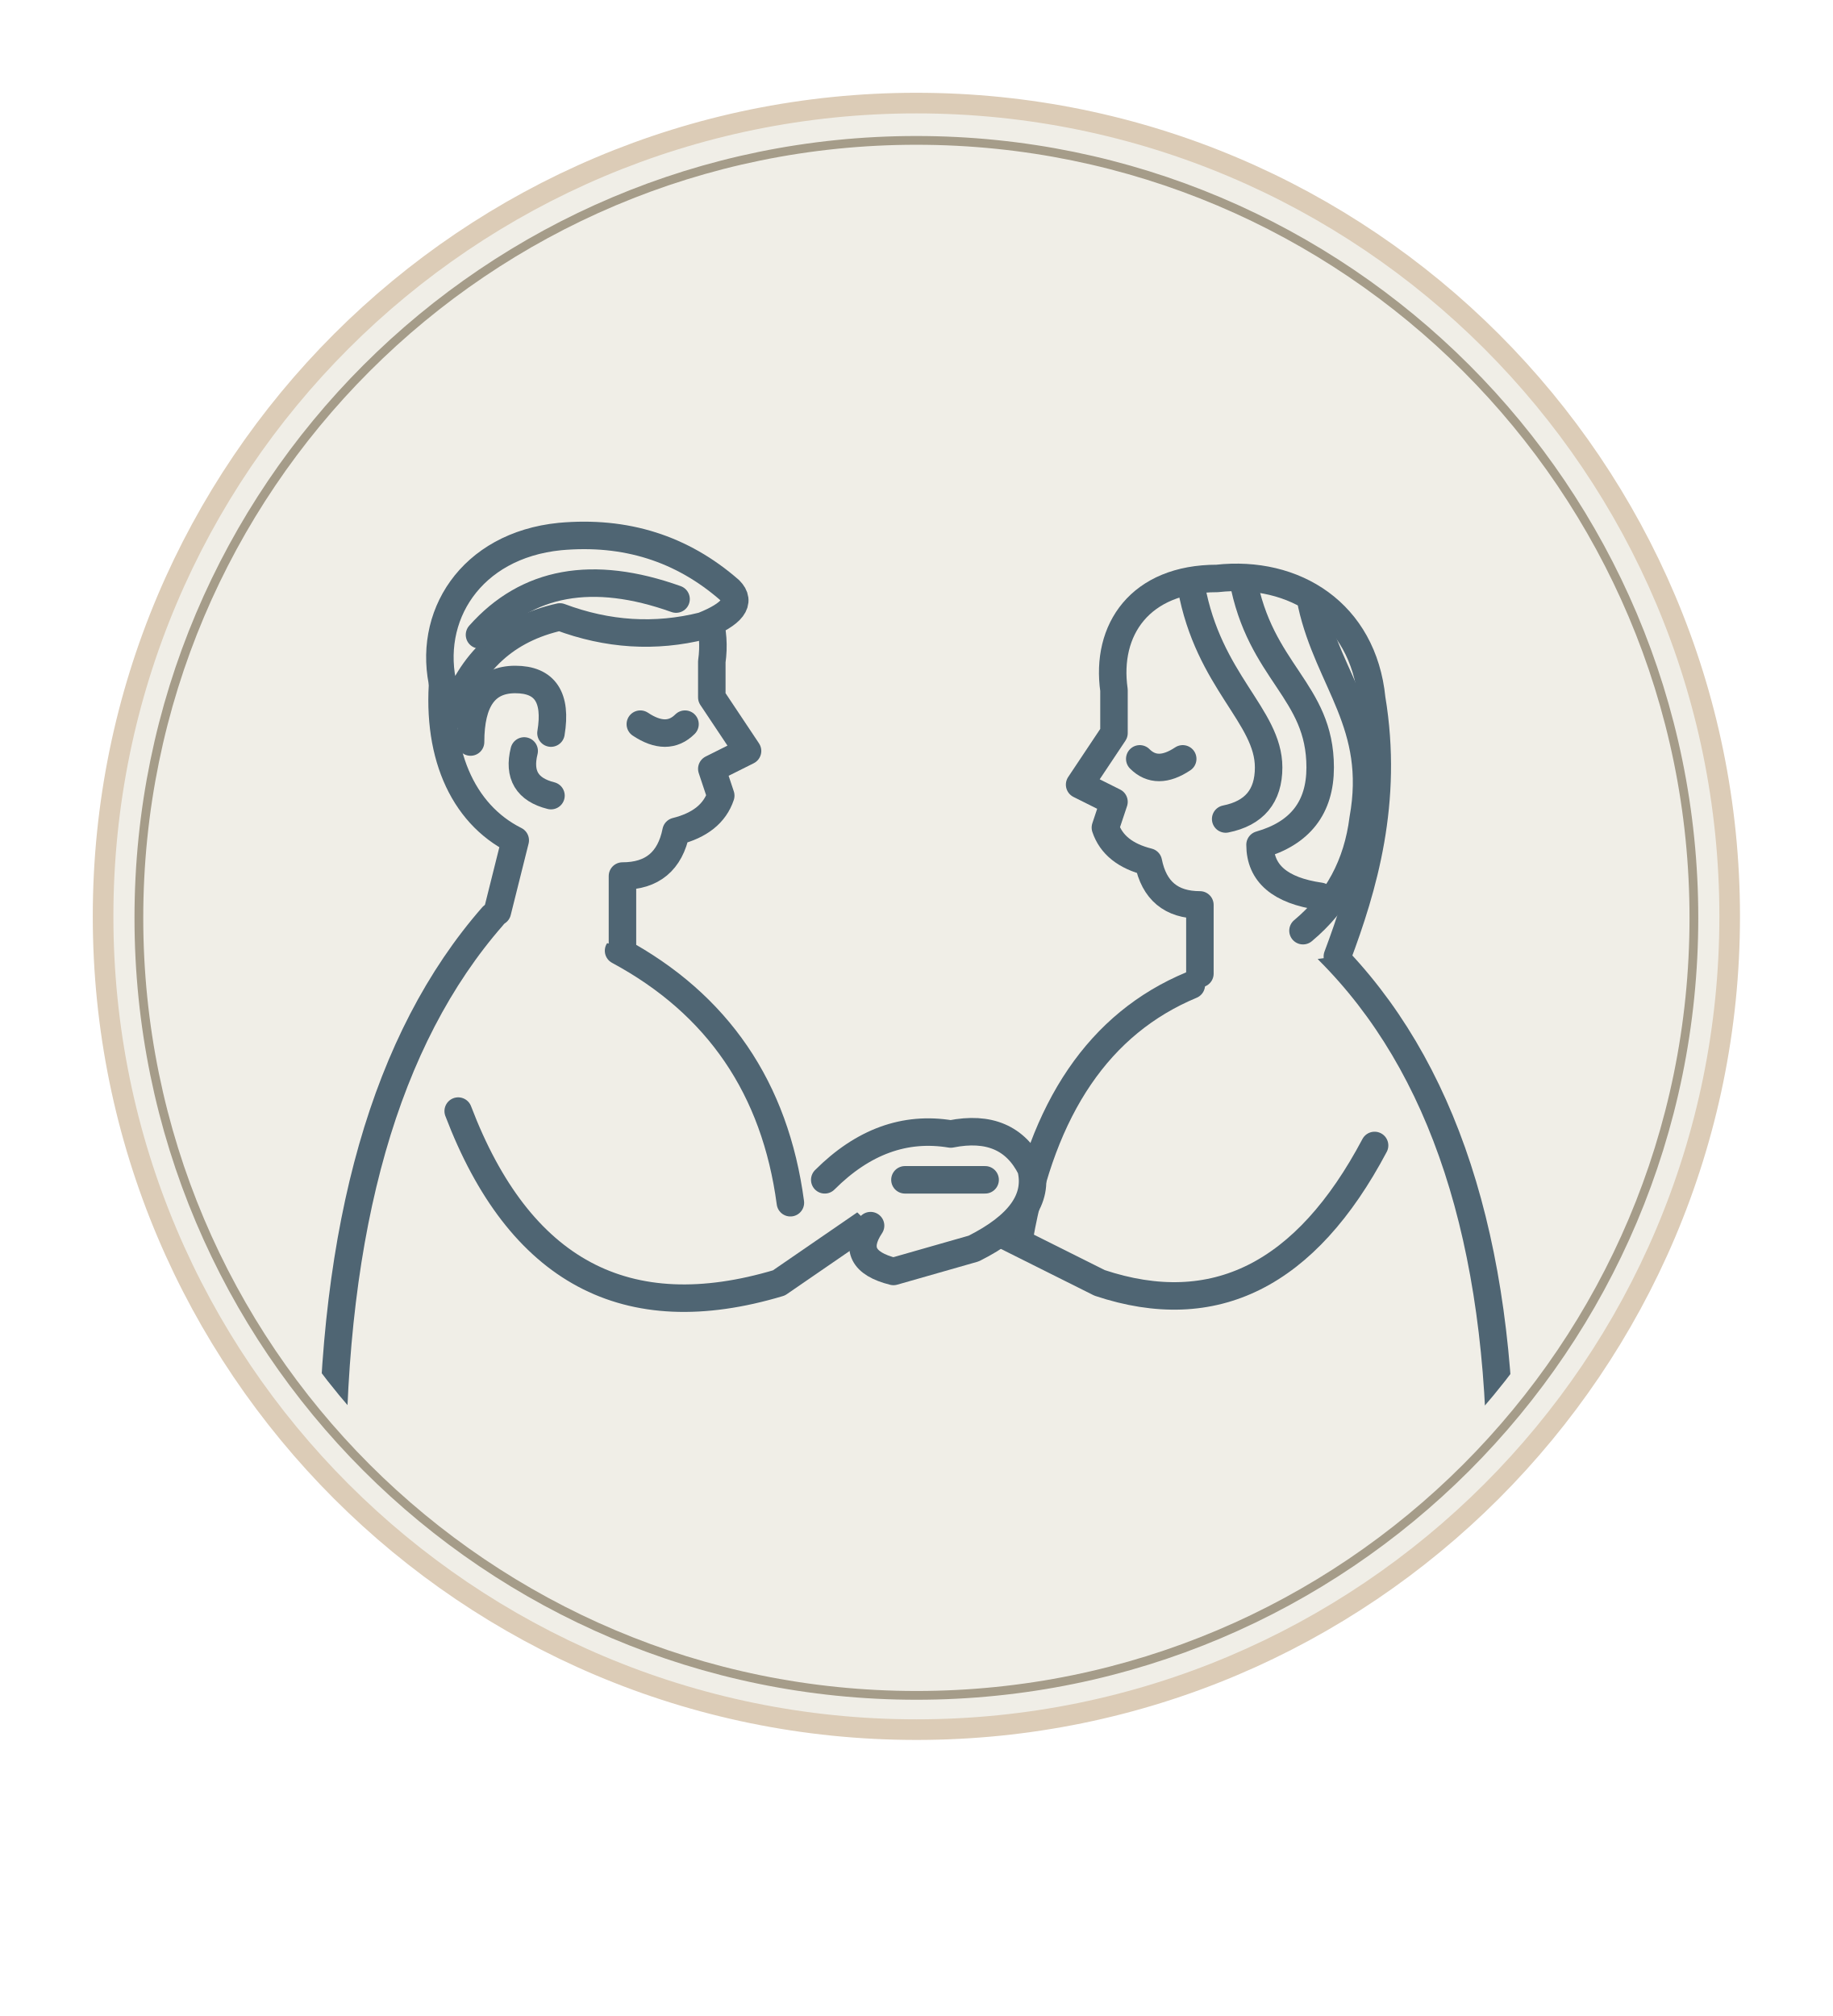
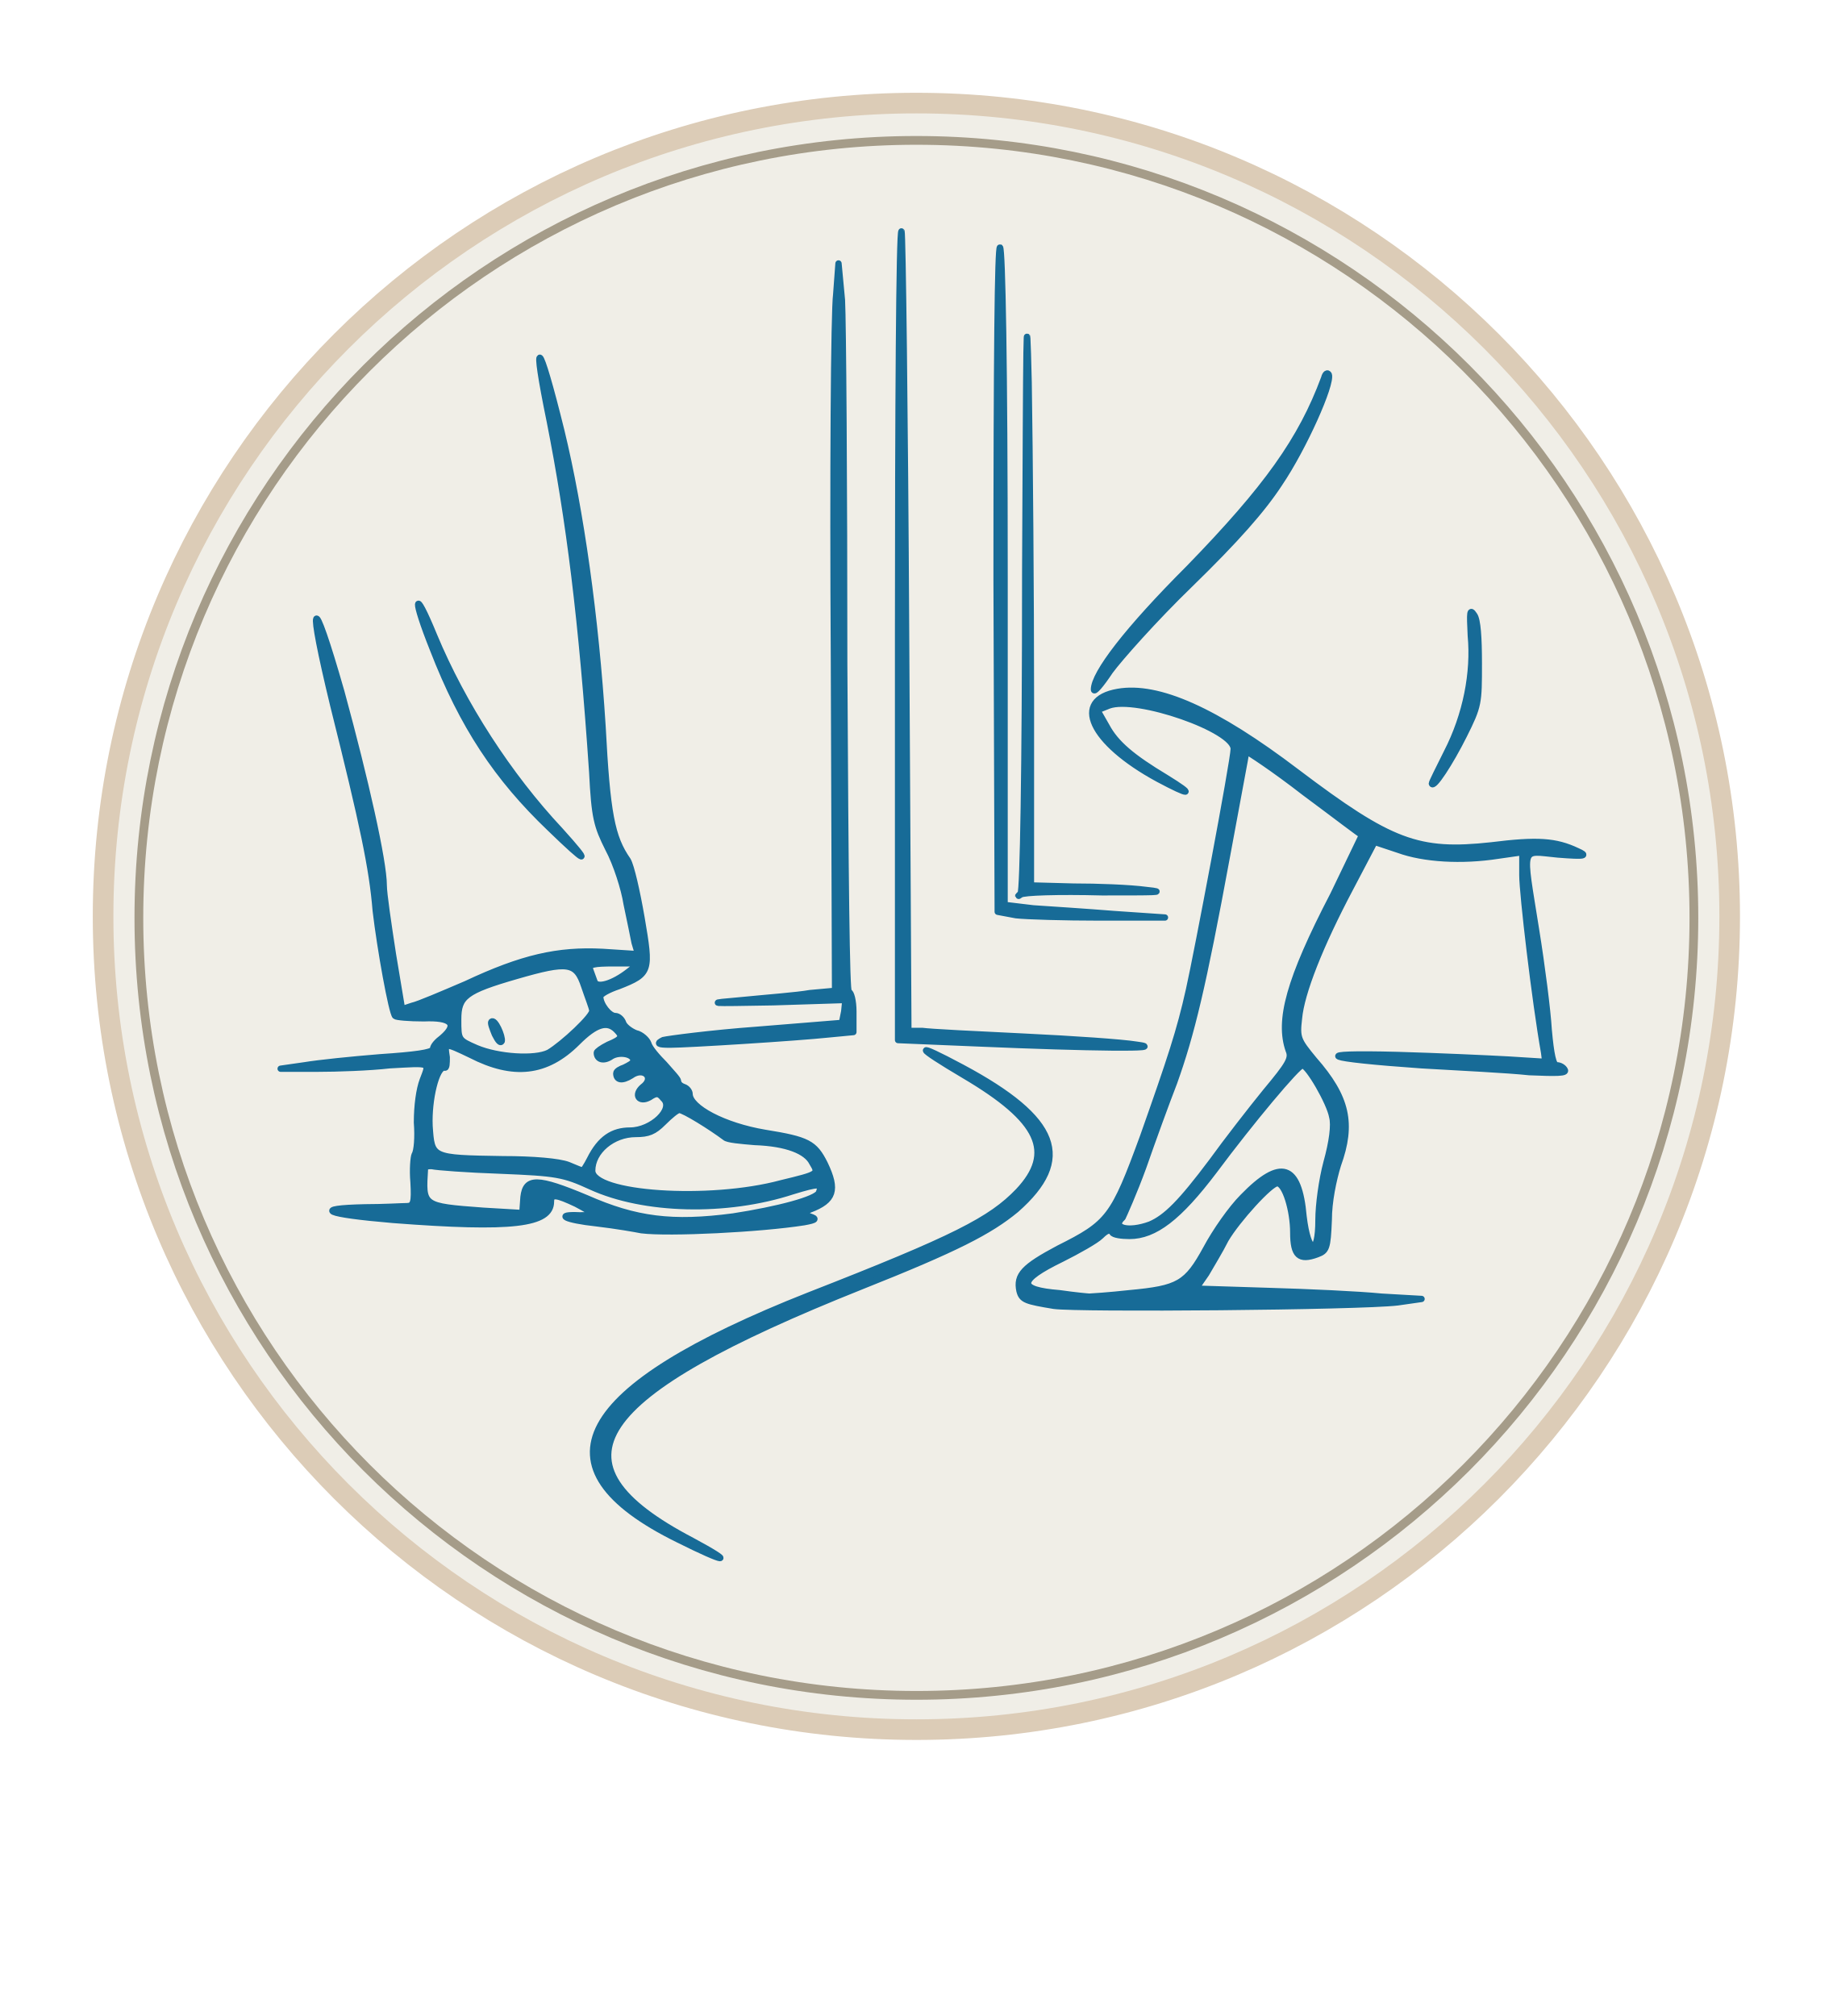
- <svg xmlns="http://www.w3.org/2000/svg" viewBox="0 0 160 176" aria-hidden="true" focusable="false" data-badge-art="ind-participations-1" data-art-motif="meeting-with-open-hands">
+ <svg xmlns="http://www.w3.org/2000/svg" viewBox="0 0 160 176" aria-hidden="true" focusable="false" data-badge-art="ind-participations-1" data-art-motif="le-seuil-du-rendez-vous">
  <defs>
    <clipPath id="oba-asset-ind-participations-1-e-scene">
      <path d="M80 9 A71 71 0 1 1 79.999 151 A71 71 0 1 1 80 9Z" transform="translate(80 83) scale(.92) translate(-80 -83)" />
    </clipPath>
  </defs>
  <path d="M80 9 A71 71 0 1 1 79.999 151 A71 71 0 1 1 80 9Z" fill="#F0EEE7" stroke="#DCCCB7" stroke-width="1.8" />
  <path d="M80 9 A71 71 0 1 1 79.999 151 A71 71 0 1 1 80 9Z" transform="translate(80 83) scale(.956) translate(-80 -83)" fill="none" stroke="#A59C89" stroke-width=".8" />
-   <g clip-path="url(#oba-asset-ind-participations-1-e-scene)" fill="none" stroke="#4F6573" stroke-width="2.4" stroke-linecap="round" stroke-linejoin="round">
-     <path d="M29 129 Q29 96 43 80 M54 83 Q67 90 69 105 M40 97 Q48 118 68 112 L84 101" />
-     <path d="M131 129 Q131 98 116 83 M104 86 Q92 91 89 108 M120 100 Q111 117 96 112 L80 104" />
-     <path d="M72 103 Q77 98 83 99 Q88 98 90 102 Q91 106 85 109 L78 111 Q74 110 76 107 M79 103 L86 103" fill="#F0EEE7" />
-     <g transform="translate(52 64) rotate(0) scale(0.78 0.78)" stroke-width="3.077">
-       <path d="M-11 20 L-9 12 C-15 9-18 2-17-7 C-17-16-10-22 0-21 C9-21 14-15 13-8 L13-4 L17 2 L13 4 L14 7 Q13 10 9 11 Q8 16 3 16 L3 24" fill="#F0EEE7" />
-       <path d="M-17-5 C-19-13-14-21-4-22 Q7-23 15-16 Q17-14 12-12 Q4-10-4-13 Q-13-11-16-2" fill="#F0EEE7" />
-       <path d="M-13-11 Q-5-20 9-15 M-14 1 Q-14-6-9-6 Q-4-6-5 0 M-8 2 Q-9 6-5 7" />
-       <path d="M5-1 Q8 1 10-1" />
-     </g>
-     <g transform="translate(107 67) rotate(0) scale(-0.75 0.75)" stroke-width="3.2">
-       <path d="M-13 22 C-16 14-19 4-17-8 C-16-18-8-23 1-22 C10-22 14-16 13-9 L13-4 L17 2 L13 4 L14 7 Q13 10 9 11 Q8 16 3 16 L3 24" fill="#F0EEE7" />
-       <path d="M-2-22 C-4-11-11-9-11 0 Q-11 7-4 9 Q-4 14-11 15 M4-21 C2-10-5-6-5 0 Q-5 5 0 6 M-10-19 C-12-10-18-5-16 6 Q-15 14-9 19" />
-       <path d="M5-1 Q8 1 10-1" />
-     </g>
+   <g clip-path="url(#oba-asset-ind-participations-1-e-scene)" fill="#176B97" stroke="#176B97" stroke-width=".55" stroke-linejoin="round">
+     <path d="M59.2 134.4C46.4 128.1 50.1 121.2 70.6 113.1 83.4 108.1 86.5 106.5 88.9 104 92.1 100.6 90.8 97.8 84.2 93.9 79.8 91.3 79.7 90.9 84 93.2 92.4 97.7 93.7 101.2 88.7 105.6 86.4 107.5 83.5 109 75.2 112.3 51.4 121.8 47.4 127.7 60.4 134.5 64.3 136.6 63.4 136.5 59.2 134.4ZM92 114C89.6 113.6 89.2 113.5 89 112.7 88.7 111.3 89.4 110.6 92.4 109 96.8 106.8 97.2 106.3 99.8 99.2 102.2 92.4 103 90 103.8 86.4 104.5 83.3 107.7 66.4 107.7 65.4 107.8 63.7 99.2 60.7 96.8 61.6L95.8 62 96.6 63.4C97.4 64.9 98.8 66.1 101.8 67.9 104.4 69.5 103.9 69.5 101.1 68 95.2 64.8 93.5 61.1 97.6 60.4 101.1 59.8 106.1 62 113.2 67.4 121.4 73.6 123.8 74.5 130.2 73.8 134.2 73.3 135.8 73.4 137.7 74.3 138.6 74.7 138.5 74.8 136 74.6 132.7 74.3 132.9 73.6 134.1 81.2 134.6 84.3 135.1 88.2 135.2 89.9 135.4 92.1 135.6 93 135.9 93 136.2 93 136.5 93.2 136.6 93.4 136.8 93.7 135.9 93.7 133.5 93.6 131.7 93.4 127.5 93.2 124.1 93 115.5 92.4 114.2 91.9 122 92.1 125.5 92.2 129.9 92.4 131.7 92.5L134.9 92.7 134.8 91.9C134 87.4 132.9 78 132.9 76.4L132.9 74.4 130.8 74.7C127.6 75.2 124.3 75 122.1 74.2L120 73.5 117.9 77.5C115.2 82.6 113.6 86.7 113.4 88.9 113.2 90.6 113.3 90.8 114.7 92.5 117.6 95.8 118.1 98.1 116.8 101.7 116.4 103 116 104.9 116 106.5 115.9 109 115.8 109.2 115 109.5 113.4 110.1 112.9 109.6 112.9 107.6 112.9 105.7 112.2 103.3 111.5 103.3 110.9 103.3 108 106.5 107 108.2 106.5 109.2 105.7 110.5 105.3 111.2L104.4 112.5 110.7 112.7C114.2 112.8 118.6 113 120.6 113.2L124.1 113.4 122 113.7C118.6 114.1 94.1 114.3 92 114ZM98.6 112.9C102.9 112.5 103.6 112.1 105.3 109 106.1 107.5 107.5 105.5 108.5 104.5 111.8 101.1 113.4 101.6 113.8 106.2 114.2 109.5 115.1 109.7 115.1 106.5 115.1 105.2 115.4 103 115.8 101.5 116.3 99.7 116.5 98.2 116.3 97.5 116.1 96.3 114.2 93 113.7 93 113.3 93 109.2 97.9 106 102.2 102.9 106.3 100.8 107.9 98.6 107.9 97.9 107.9 97.2 107.8 97.1 107.6 96.9 107.3 96.6 107.4 96.1 107.9 95.7 108.3 94.1 109.2 92.7 109.9 88.8 111.8 88.8 112.6 92.5 112.9 93.9 113.1 95 113.2 95.1 113.2 95.2 113.2 96.8 113.1 98.6 112.9ZM100.4 106.9C101.8 106.3 103.1 105 105.8 101.4 107.1 99.6 109.2 96.9 110.5 95.3 112.5 92.9 112.8 92.4 112.5 91.7 111.6 89.1 112.5 85.6 116.4 78.1 117.8 75.2 118.9 72.9 118.9 72.9 118.8 72.9 116.6 71.2 113.9 69.2 111.2 67.1 108.9 65.6 108.8 65.6 108.8 65.7 108 69.9 107.1 74.8 105 86.2 104 90.3 102.5 94.5 101.8 96.3 100.6 99.6 99.8 101.9 99 104.1 98.1 106.1 98 106.3 97 107.2 98.5 107.6 100.4 106.9ZM56 107.4C55.5 107.3 53.8 107 52.1 106.8 49.3 106.5 48.4 106 50.6 106.1 52 106.1 52 106 50.3 105.1 48.6 104.3 48.1 104.2 48.1 104.9 48.1 106.9 44.7 107.3 34.3 106.5 28.4 106 27.2 105.5 31.9 105.4 33.5 105.4 35.1 105.3 35.5 105.3 36.1 105.3 36.2 105 36.1 103.2 36 102.1 36.1 101 36.2 100.8 36.4 100.5 36.5 99.3 36.4 98 36.4 96.5 36.6 95.1 36.9 94.3 37.5 92.7 37.7 92.8 34 93 32.3 93.2 29.4 93.3 27.7 93.3L24.5 93.3 26.6 93C27.8 92.8 30.7 92.5 33.2 92.3 36.2 92.1 37.7 91.9 37.8 91.6 37.8 91.3 38.2 90.9 38.6 90.6 40 89.4 39.4 88.8 37 88.9 35.7 88.9 34.6 88.8 34.5 88.7 34.2 88.4 33.2 82.9 32.8 79.5 32.5 75.8 31.7 72 29.1 61.6 26.8 52.1 27.2 51.3 29.8 60.4 31.9 68.1 33.5 75.2 33.5 77.3 33.5 78 33.9 80.7 34.3 83.3L35.1 88.1 36 87.8C36.5 87.7 38.6 86.8 40.7 85.9 45.6 83.6 48.7 82.9 52.6 83.1L55.7 83.3 55.4 82.3C55.3 81.8 55 80.3 54.7 78.9 54.5 77.6 53.8 75.4 53.1 74.1 52.1 72.1 51.9 71.4 51.7 67.4 50.8 54.1 49.7 45.4 48 36.8 46.4 29 47 29.5 49 37.6 50.7 44.6 52 53.9 52.6 63.4 53 71 53.4 73.1 54.8 75.1 55.1 75.6 55.6 77.8 56 80.1 56.8 84.8 56.8 85 54 86.1 53.1 86.4 52.4 86.8 52.4 87 52.4 87.7 53.2 88.7 53.7 88.7 54 88.7 54.3 89 54.4 89.3 54.5 89.6 55 90 55.5 90.2 56 90.3 56.5 90.8 56.6 91.1 56.7 91.5 57.4 92.3 58 92.9 58.6 93.6 59.2 94.2 59.2 94.4 59.2 94.6 59.4 94.8 59.7 94.9 60 95 60.2 95.3 60.2 95.5 60.2 96.7 63.2 98.3 66.8 98.9 70.5 99.5 71.1 99.8 72 101.6 73.1 103.9 72.8 104.8 70.7 105.6L70 105.9 70.7 106.2C71.3 106.4 71.3 106.5 70.2 106.7 66.4 107.3 58.4 107.7 56 107.4ZM64 106.2C67.9 105.6 71.3 104.7 71.5 104.1 71.8 103.3 71.5 103.3 69.2 104 63.4 105.9 56.2 105.7 51.6 103.6 49.2 102.5 48.6 102.4 43.7 102.2 40.8 102.1 38.1 101.9 37.7 101.8 37.4 101.8 37.1 101.8 37.1 102 36.9 105.3 36.8 105.3 42.2 105.7L45.6 105.9 45.7 104.5C45.9 102.8 46.9 102.8 51.2 104.6 55.5 106.5 58.7 106.9 64 106.2ZM68.2 103.3C71.5 102.5 71.5 102.5 70.9 101.5 70.4 100.5 68.7 99.8 65.9 99.7 64.7 99.6 63.5 99.5 63.3 99.3 62.1 98.4 59.7 96.9 59.3 96.9 59.1 96.9 58.5 97.4 57.9 98 57.1 98.8 56.6 99 55.5 99 53.5 99 51.7 100.5 51.7 102.2 51.7 104.3 61.9 105 68.2 103.3ZM51.5 101.2C52.4 99.4 53.5 98.7 55 98.7 56.9 98.7 58.9 96.8 57.9 95.9 57.5 95.4 57.3 95.4 56.7 95.8 55.8 96.3 55.3 95.6 56.1 94.9 57.2 94.1 56.2 93.1 55.1 93.9 54.3 94.4 53.8 94.3 53.8 93.7 53.8 93.5 54.2 93.3 54.5 93.2 54.9 93 55.3 92.8 55.3 92.6 55.3 92 54.1 91.8 53.4 92.2 52.7 92.7 52.1 92.5 52.1 91.9 52.1 91.8 52.5 91.5 53.1 91.2 54.3 90.7 54.4 90.5 53.8 89.9 53 89.1 52 89.4 50.4 91 47.7 93.7 44.8 94 41.1 92.1 38.8 91 38.8 91 39 92.3 39 92.8 39 93.3 38.8 93.2 38.1 93.1 37.4 96 37.5 98.3 37.7 101.1 37.6 101.1 43.9 101.2 46.6 101.2 48.8 101.4 49.6 101.7 50.3 102 50.8 102.2 50.9 102.2 50.9 102.2 51.2 101.8 51.5 101.2ZM59.2 95.7C58.9 95.4 58.6 95.1 58.4 95.1 58.2 95.1 58.2 95.4 58.5 95.7 58.7 96 59.1 96.2 59.3 96.2 59.5 96.2 59.4 96 59.2 95.7ZM47.9 91.9C49.1 91.2 51.9 88.6 51.7 88.2 51.7 88 51.3 87 51 86.1 50.3 84 49.6 83.9 45.1 85.2 40.6 86.5 40 87 40 89 40 90.8 40 90.8 41.6 91.5 43.5 92.3 46.7 92.5 47.9 91.9ZM54.9 84.8L55.8 84.1 53.6 84.1C51.8 84.1 51.4 84.2 51.5 84.6 51.6 84.9 51.8 85.4 51.9 85.7 52.1 86.3 53.5 85.9 54.9 84.8ZM85.6 91.1L78.4 90.8 78.4 55.3C78.4 35.8 78.5 20 78.7 20.2 78.8 20.3 79 36.1 79.1 55.2L79.3 90 80.5 90C81.2 90.1 85.2 90.3 89.4 90.5 93.6 90.7 98 91 99.2 91.2 102.3 91.6 94.9 91.5 85.6 91.1ZM57.9 90.8C58.3 90.7 62 90.2 66.1 89.9L73.5 89.3 73.7 88.3 73.8 87.3 67.5 87.5C61.7 87.6 61.5 87.6 64.9 87.3 66.9 87.1 69.6 86.9 70.7 86.7L72.9 86.5 72.8 57.5C72.7 41.5 72.8 27.2 73 25.7L73.2 23 73.5 26.2C73.6 28 73.7 42.3 73.7 58 73.8 76.8 73.9 86.6 74.1 86.6 74.3 86.6 74.5 87.4 74.5 88.3L74.5 90.1 72.4 90.3C69.6 90.6 60 91.2 58.5 91.2 57.4 91.2 57.3 91.1 57.9 90.8ZM88.7 79.9L87.1 79.6 87 50.5C87 31.1 87.1 21.5 87.3 21.6 87.5 21.8 87.7 31.6 87.7 50.4L87.7 79 90.2 79.3C91.7 79.4 94.8 79.6 97.3 79.8L101.7 80.1 96 80.1C92.9 80.1 89.6 80 88.7 79.9ZM89.1 78C89.3 77.7 89.5 67.6 89.5 49.8 89.6 29.4 89.6 25 89.8 33.4 89.9 39.6 90 52.1 90 61L90 77.3 93.7 77.4C95.8 77.4 98.6 77.5 100.1 77.7 102 77.9 100.8 77.9 96.2 77.9 92.4 77.8 89.3 77.9 89.1 78.1 88.8 78.3 88.8 78.3 89.1 78ZM48 72.3C43.4 67.9 40.4 63.4 37.8 56.7 36 52.2 36.1 51.1 37.9 55.5 40.4 61.5 44.4 67.7 48.9 72.5 51.7 75.6 51.3 75.5 48 72.3ZM125 68.4C125 68.3 125.6 67.1 126.3 65.7 128 62.4 128.7 58.7 128.4 55.5 128.3 53.4 128.3 53.1 128.7 53.7 129 54.1 129.1 55.7 129.1 57.9 129.1 61.4 129.1 61.6 127.8 64.2 126.6 66.6 125.1 68.9 125 68.4ZM95.5 60.2C95.5 58.8 98.4 55 103.8 49.6 110.6 42.6 113.6 38.4 115.6 33 115.7 32.6 115.9 32.5 116 32.7 116.3 33.5 113.8 39.1 111.7 42.2 110.2 44.5 107.9 47.1 103.9 51 100.8 54 97.7 57.5 96.9 58.6 96.1 59.8 95.5 60.5 95.5 60.2ZM43.2 90.3C43 89.8 42.8 89.3 42.9 89.2 43.2 88.9 43.9 90.5 43.8 90.9 43.7 91.1 43.5 90.9 43.2 90.3Z" fill-rule="evenodd" />
  </g>
</svg>
